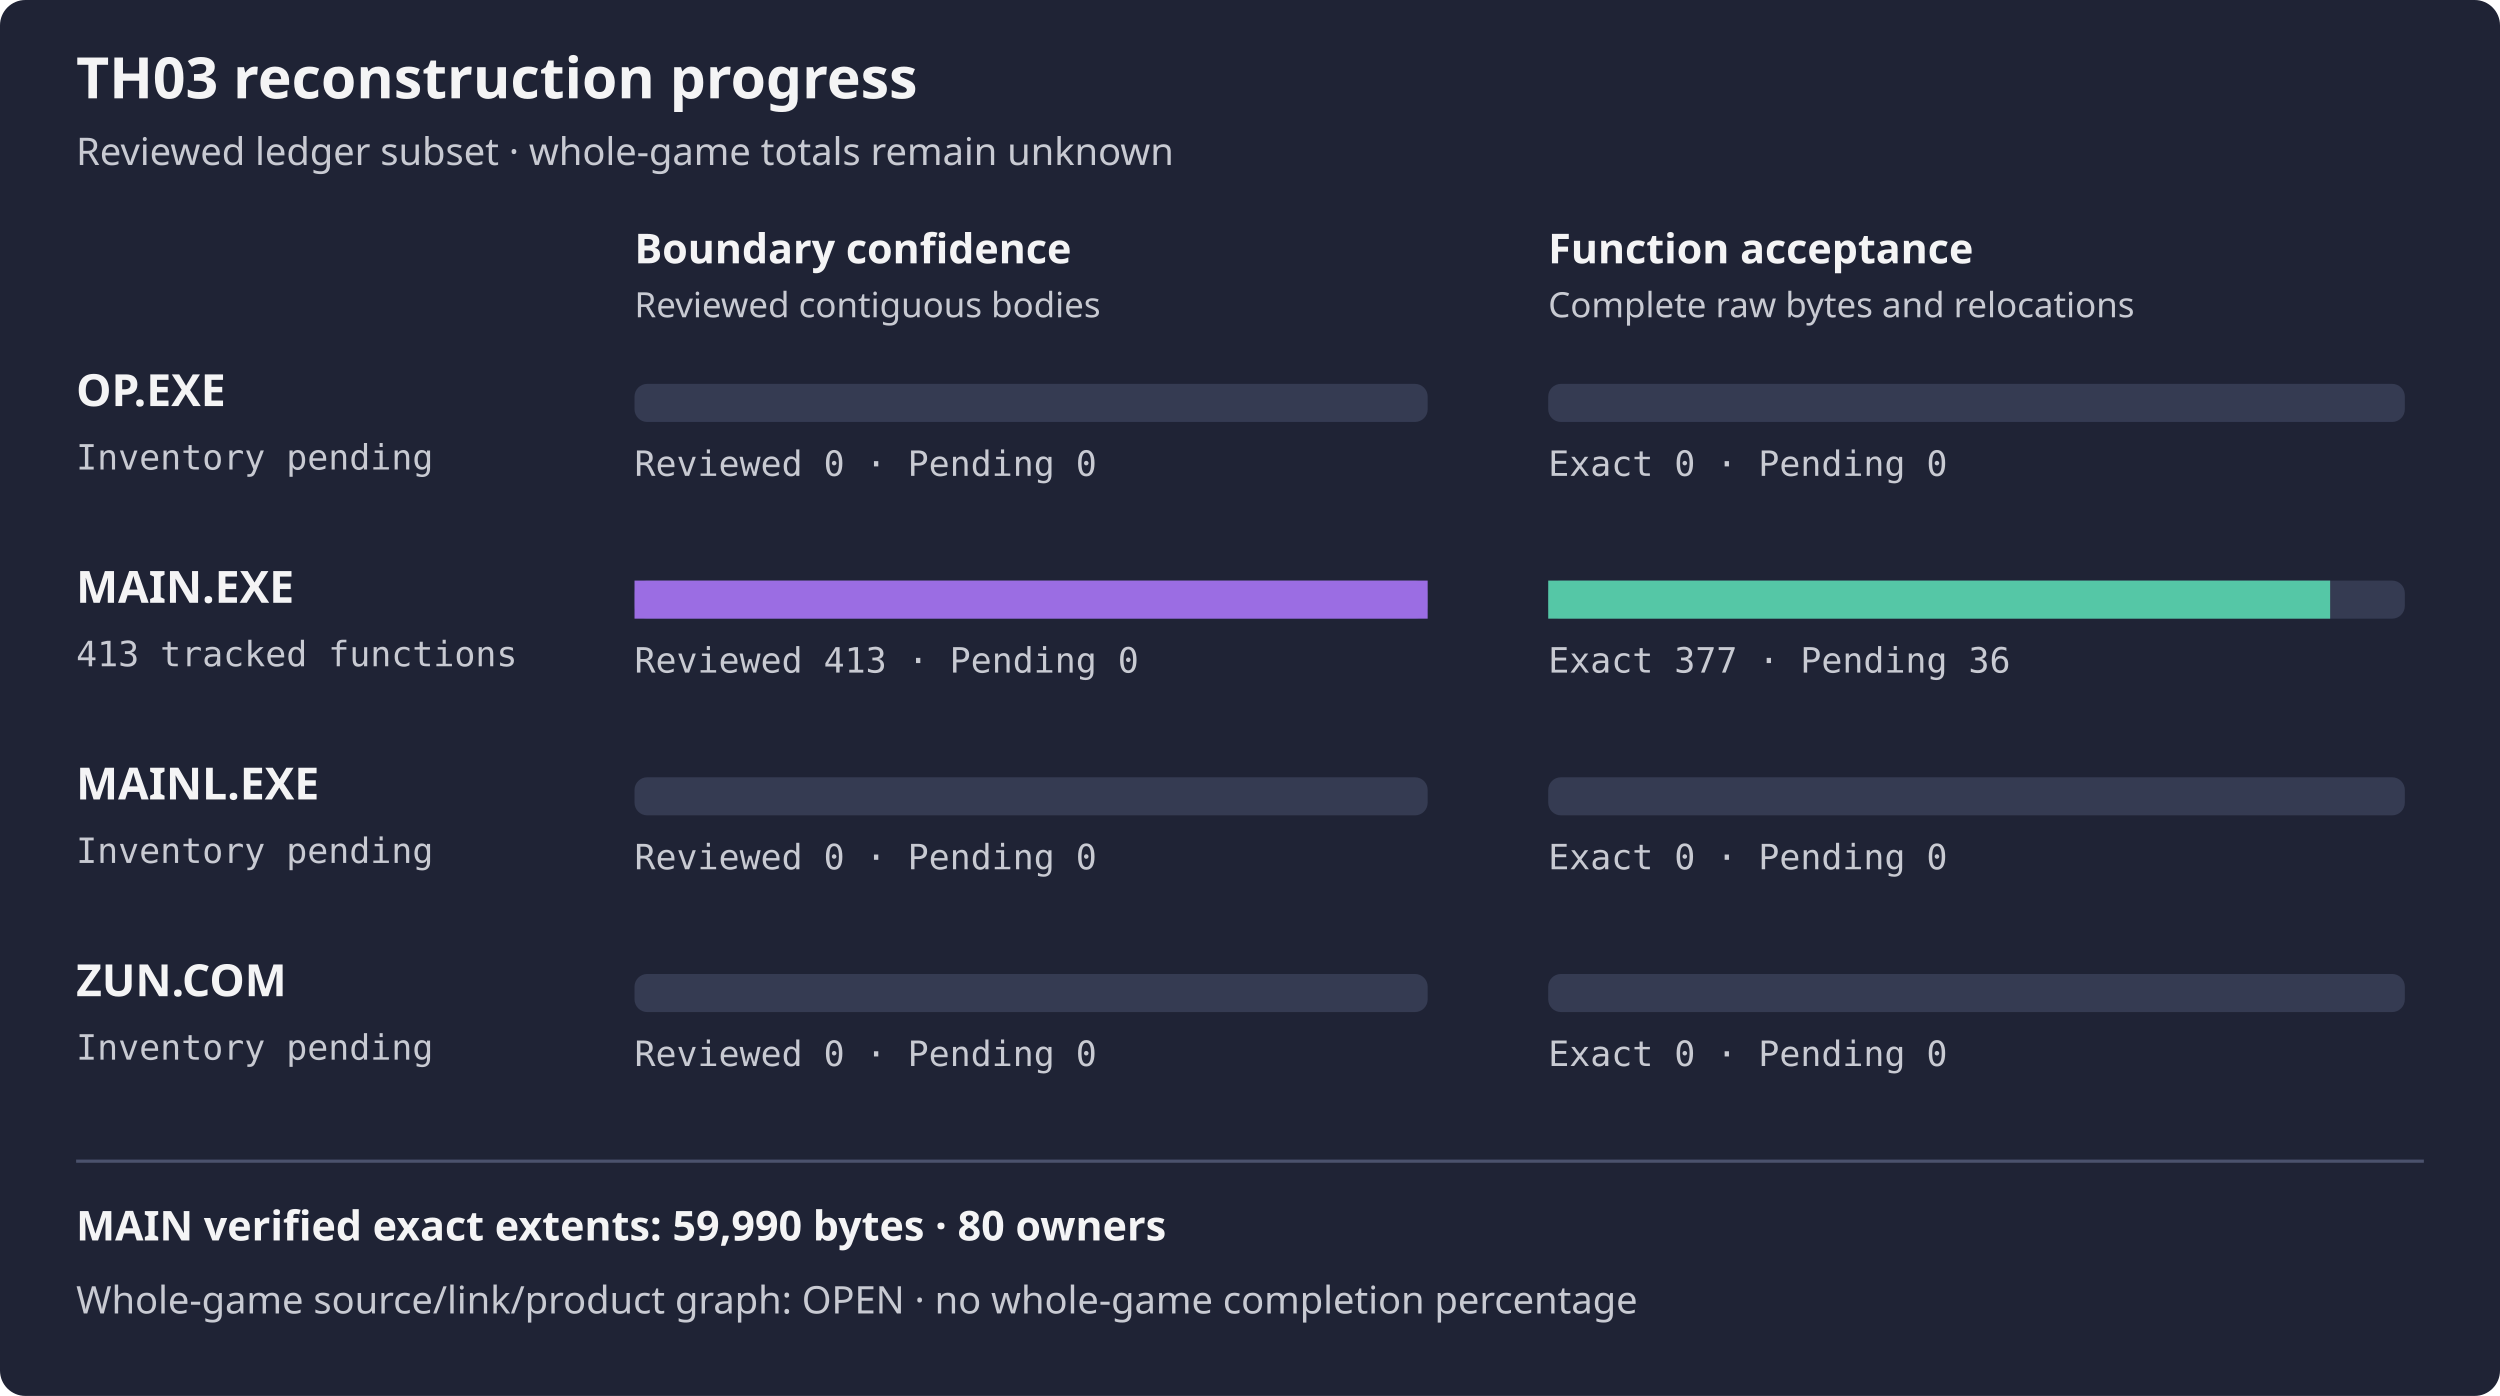
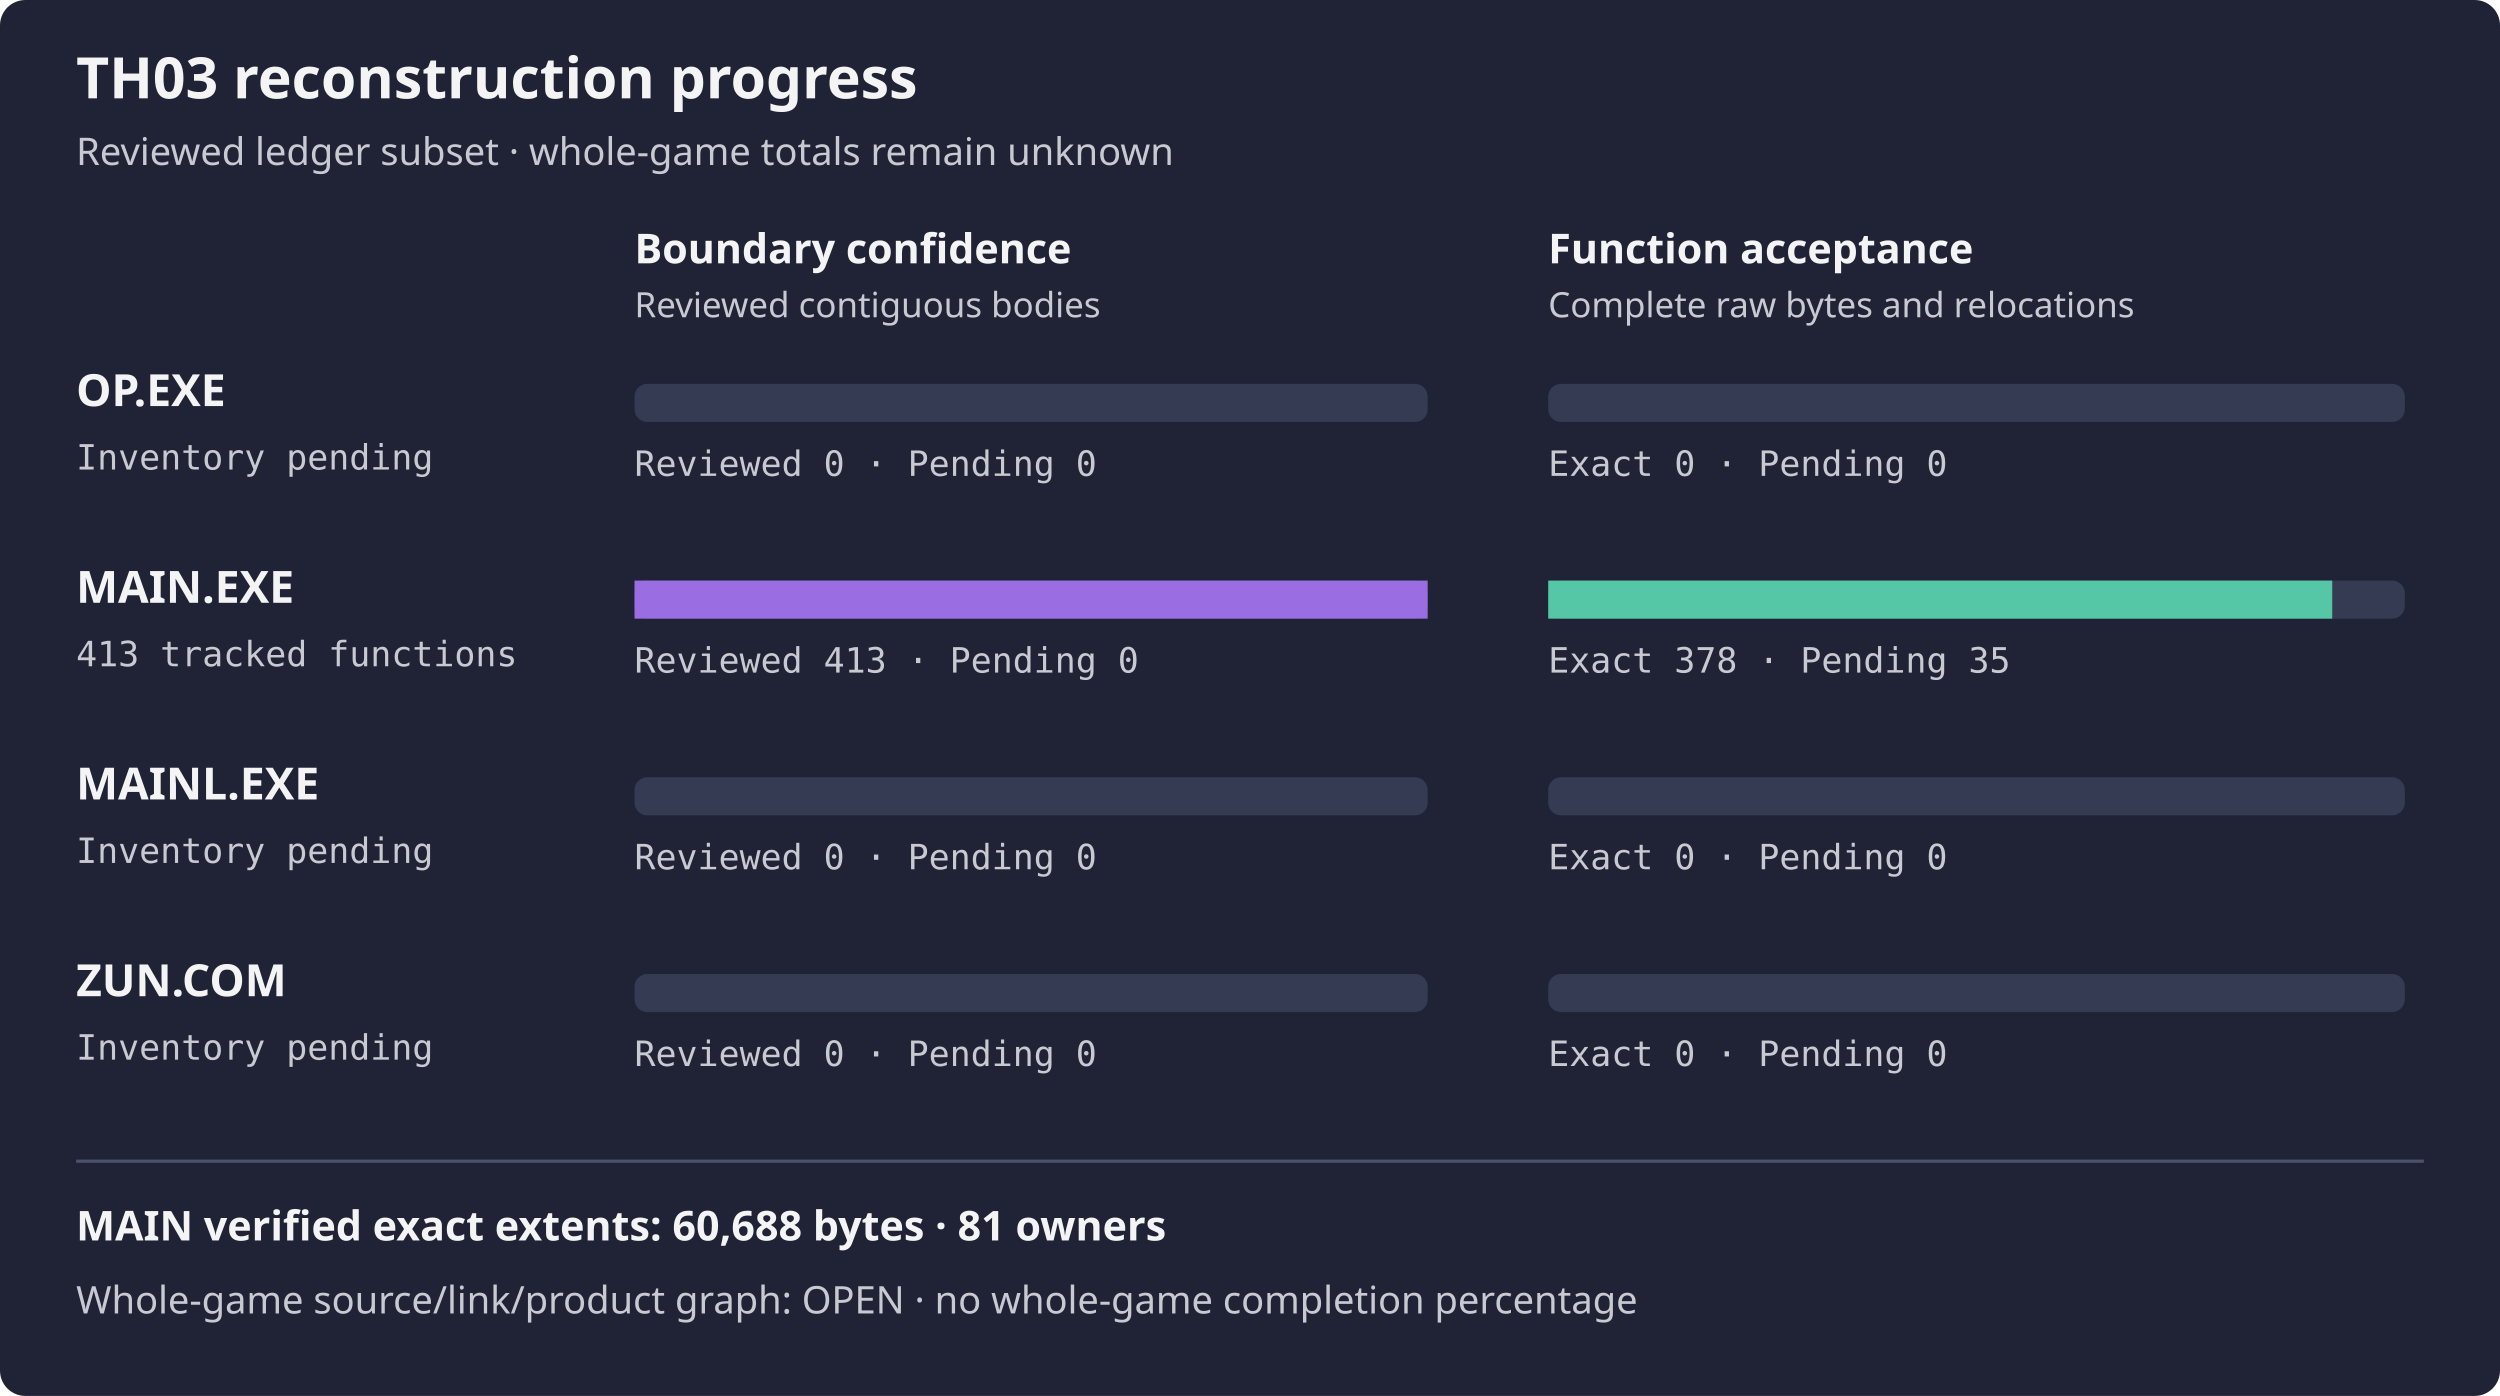
<svg xmlns="http://www.w3.org/2000/svg" width="788" height="440" viewBox="0 0 788 440" role="img" aria-label="TH03 reviewed subset reconstruction progress">
  <rect width="788" height="440" rx="8" fill="#1f2335" />
  <text x="24" y="31" fill="#f4f4f5" font-family="sans-serif" font-size="18" font-weight="600">TH03 reconstruction progress</text>
  <text x="24" y="52" fill="#c8cad2" font-family="sans-serif" font-size="12">Reviewed ledger subset · whole-game totals remain unknown</text>
  <text x="200" y="83" fill="#f4f4f5" font-family="sans-serif" font-size="13" font-weight="600">Boundary confidence</text>
  <text x="488" y="83" fill="#f4f4f5" font-family="sans-serif" font-size="13" font-weight="600">Function acceptance</text>
  <text x="200" y="100" fill="#c8cad2" font-family="sans-serif" font-size="11">Reviewed contiguous bodies</text>
  <text x="488" y="100" fill="#c8cad2" font-family="sans-serif" font-size="11">Complete raw bytes and relocations</text>
  <text x="24" y="128" fill="#f4f4f5" font-family="sans-serif" font-size="14" font-weight="600">OP.EXE</text>
  <text x="24" y="148" fill="#c8cad2" font-family="monospace" font-size="11">Inventory pending</text>
  <rect x="200" y="121" width="250" height="12" rx="4" fill="#353b52" />
  <rect x="488" y="121" width="270" height="12" rx="4" fill="#353b52" />
  <rect x="200" y="121" width="0.00" height="12" fill="#9b6de3" />
  <rect x="488" y="121" width="0.00" height="12" fill="#55c7a6" />
  <text x="200" y="150" fill="#c8cad2" font-family="monospace" font-size="11">Reviewed 0 · Pending 0</text>
  <text x="488" y="150" fill="#c8cad2" font-family="monospace" font-size="11">Exact 0 · Pending 0</text>
  <text x="24" y="190" fill="#f4f4f5" font-family="sans-serif" font-size="14" font-weight="600">MAIN.EXE</text>
  <text x="24" y="210" fill="#c8cad2" font-family="monospace" font-size="11">413 tracked functions</text>
  <rect x="200" y="183" width="250" height="12" rx="4" fill="#353b52" />
  <rect x="488" y="183" width="270" height="12" rx="4" fill="#353b52" />
  <rect x="200" y="183" width="250.00" height="12" fill="#9b6de3" />
-   <rect x="488" y="183" width="246.46" height="12" fill="#55c7a6" />
+   <rect x="488" y="183" width="247.12" height="12" fill="#55c7a6" />
  <text x="200" y="212" fill="#c8cad2" font-family="monospace" font-size="11">Reviewed 413 · Pending 0</text>
-   <text x="488" y="212" fill="#c8cad2" font-family="monospace" font-size="11">Exact 377 · Pending 36</text>
+   <text x="488" y="212" fill="#c8cad2" font-family="monospace" font-size="11">Exact 378 · Pending 35</text>
  <text x="24" y="252" fill="#f4f4f5" font-family="sans-serif" font-size="14" font-weight="600">MAINL.EXE</text>
  <text x="24" y="272" fill="#c8cad2" font-family="monospace" font-size="11">Inventory pending</text>
  <rect x="200" y="245" width="250" height="12" rx="4" fill="#353b52" />
  <rect x="488" y="245" width="270" height="12" rx="4" fill="#353b52" />
  <rect x="200" y="245" width="0.00" height="12" fill="#9b6de3" />
  <rect x="488" y="245" width="0.00" height="12" fill="#55c7a6" />
  <text x="200" y="274" fill="#c8cad2" font-family="monospace" font-size="11">Reviewed 0 · Pending 0</text>
  <text x="488" y="274" fill="#c8cad2" font-family="monospace" font-size="11">Exact 0 · Pending 0</text>
  <text x="24" y="314" fill="#f4f4f5" font-family="sans-serif" font-size="14" font-weight="600">ZUN.COM</text>
  <text x="24" y="334" fill="#c8cad2" font-family="monospace" font-size="11">Inventory pending</text>
  <rect x="200" y="307" width="250" height="12" rx="4" fill="#353b52" />
  <rect x="488" y="307" width="270" height="12" rx="4" fill="#353b52" />
  <rect x="200" y="307" width="0.00" height="12" fill="#9b6de3" />
  <rect x="488" y="307" width="0.00" height="12" fill="#55c7a6" />
  <text x="200" y="336" fill="#c8cad2" font-family="monospace" font-size="11">Reviewed 0 · Pending 0</text>
  <text x="488" y="336" fill="#c8cad2" font-family="monospace" font-size="11">Exact 0 · Pending 0</text>
  <path d="M24 366 H764" stroke="#4b526d" />
-   <text x="24" y="391" fill="#f4f4f5" font-family="sans-serif" font-size="13" font-weight="600">MAIN verified exact extents: 59,990 bytes · 80 owners</text>
+   <text x="24" y="391" fill="#f4f4f5" font-family="sans-serif" font-size="13" font-weight="600">MAIN verified exact extents: 60,688 bytes · 81 owners</text>
  <text x="24" y="414" fill="#c8cad2" font-family="sans-serif" font-size="12">Whole-game source/link/product graph: OPEN · no whole-game completion percentage</text>
</svg>
